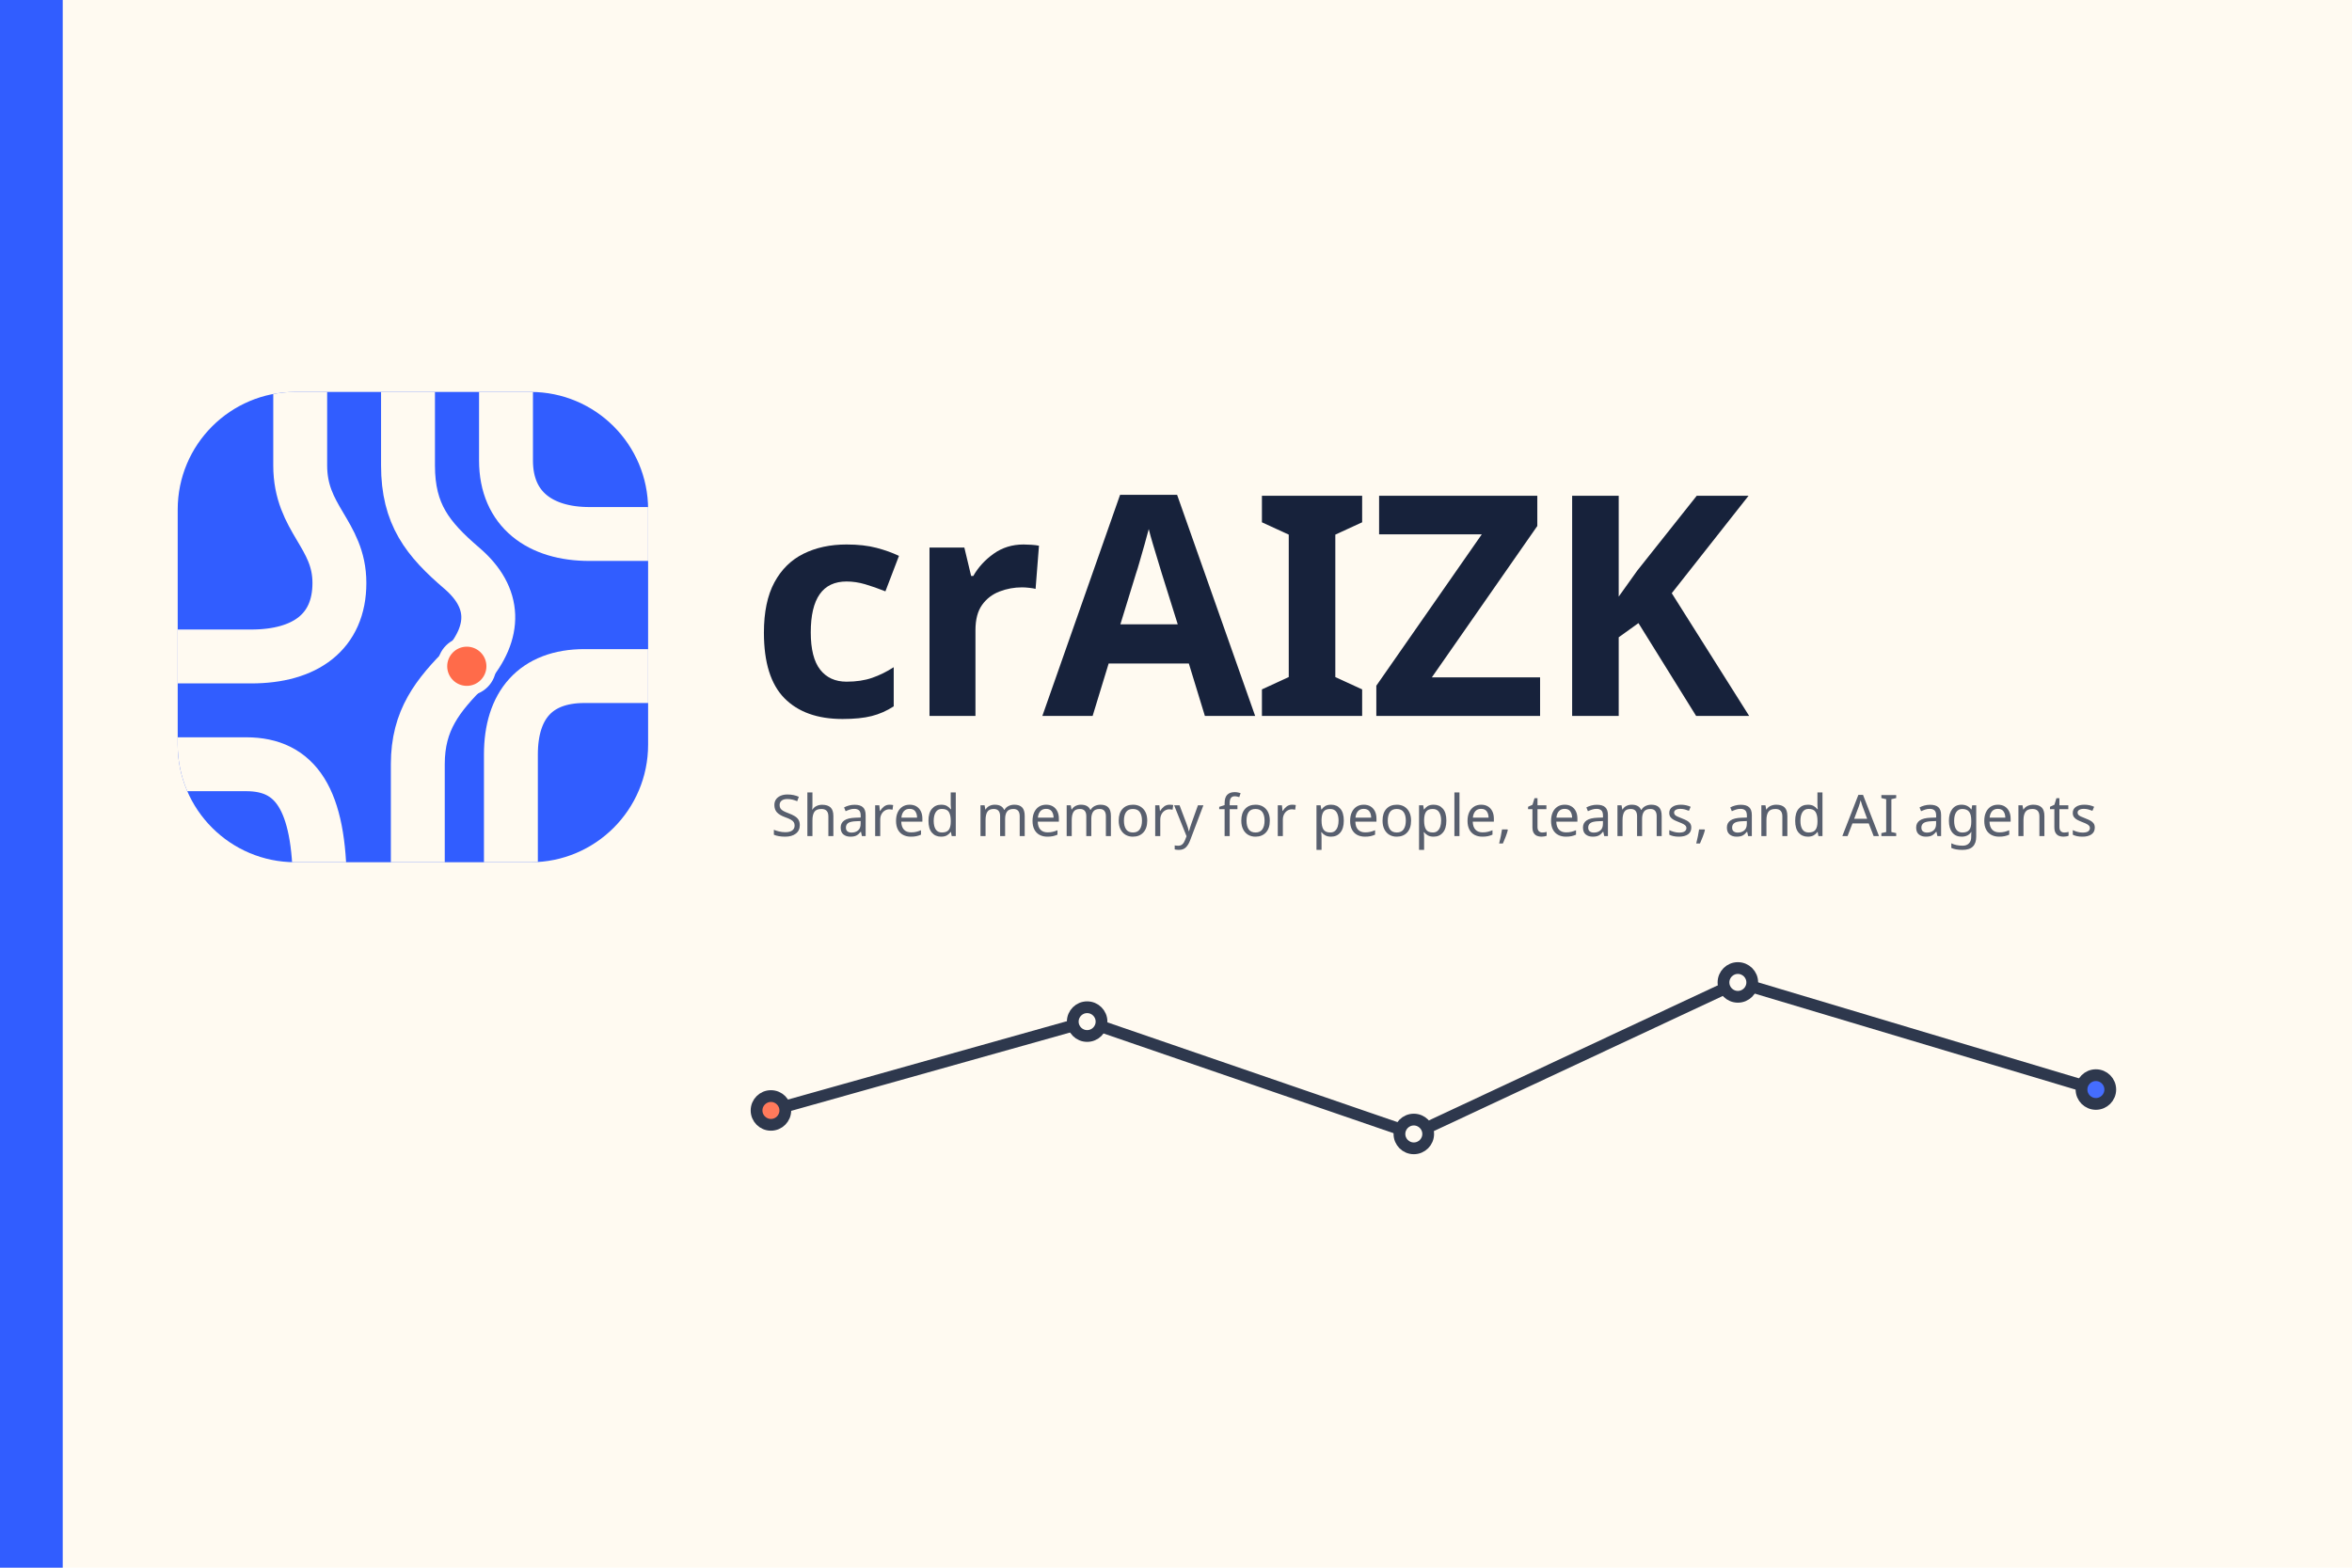
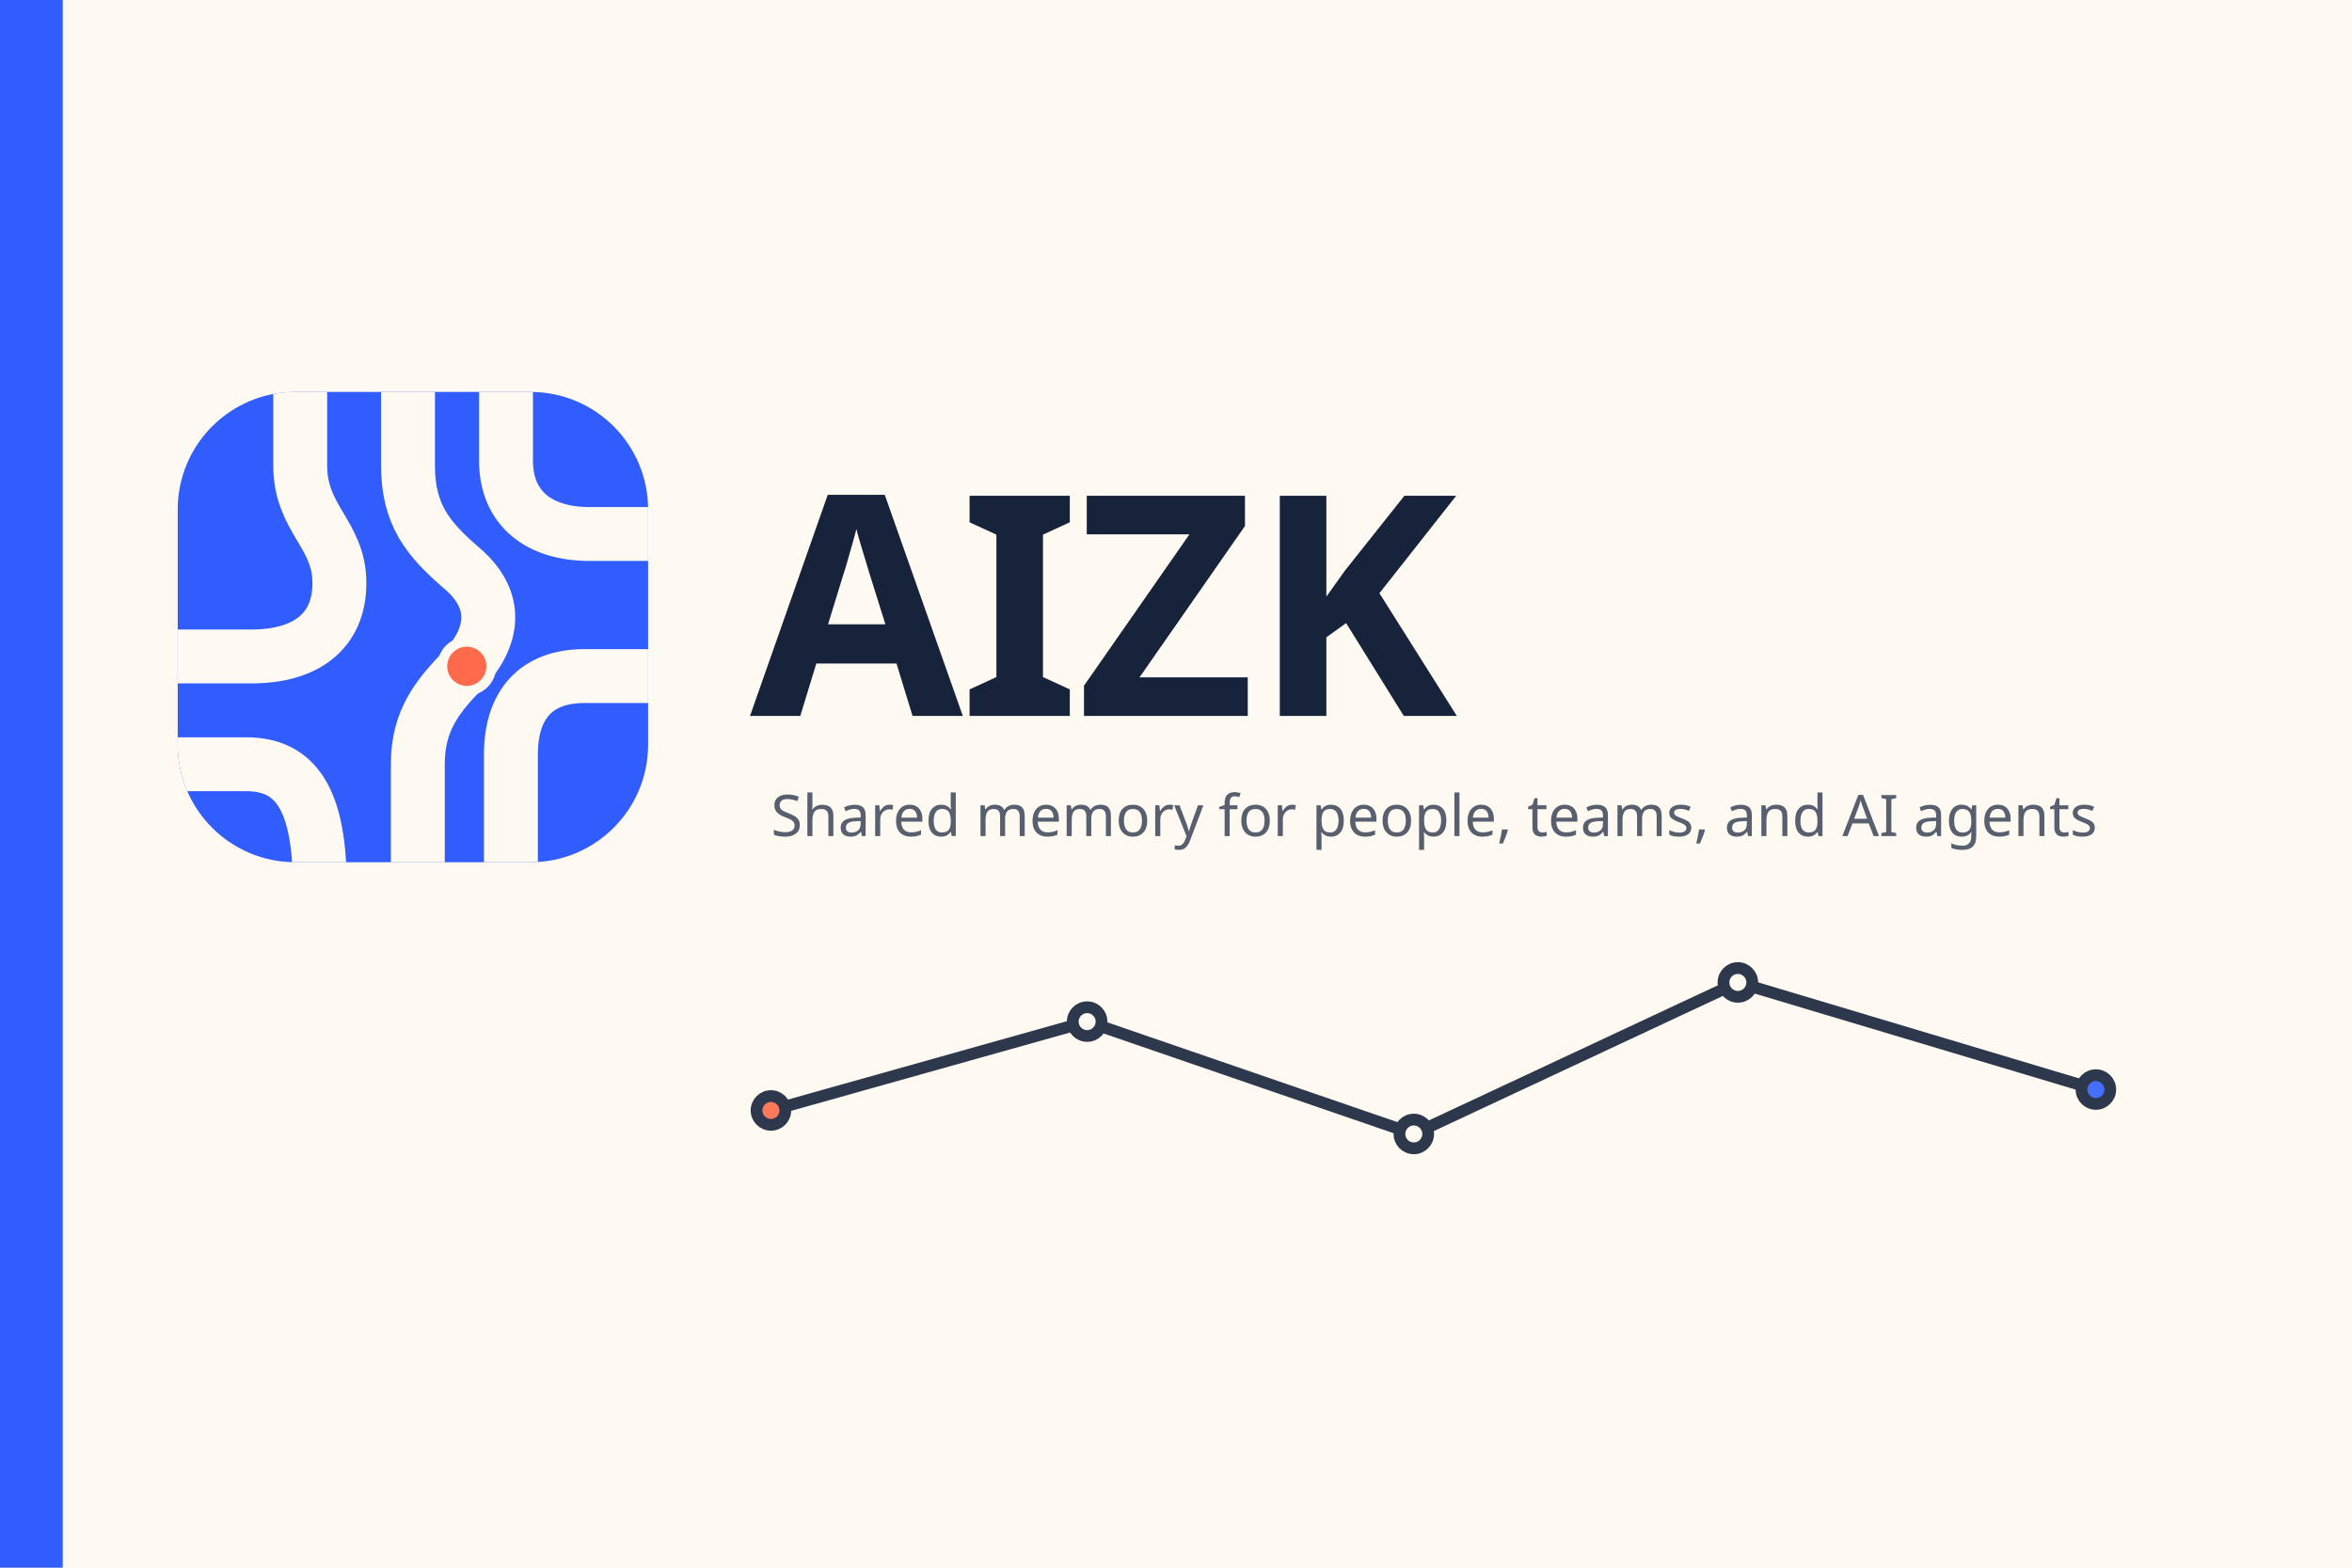
<svg xmlns="http://www.w3.org/2000/svg" width="1800" height="1200" viewBox="0 0 1800 1200" role="img" aria-labelledby="title desc">
  <rect width="1800" height="1200" fill="#fffaf1" />
  <rect x="0" y="0" width="48" height="1200" fill="#315dff" />
  <g transform="translate(136 300) scale(3.75)">
    <defs>
      <clipPath id="brain-box-clip">
        <rect width="96" height="96" rx="24" />
      </clipPath>
    </defs>
    <rect width="96" height="96" rx="24" fill="#315dff" />
    <g clip-path="url(#brain-box-clip)" fill="none" stroke="#fffaf1" stroke-width="11" stroke-linecap="round" stroke-linejoin="round">
      <path d="M25 -5V15C25 26 33 29 33 39C33 49 26 54 15 54H-5" />
      <path d="M67 -5V14C67 24 74 29 84 29H101" />
      <path d="M101 58H83C73 58 68 64 68 74V101" />
      <path d="M-5 76H14C24 76 29 83 29 101" />
      <path d="M47 -5V15C47 25 51 30 58 36C65 42 65 49 59 56C53 62 49 67 49 76V101" />
    </g>
    <circle cx="59" cy="56" r="5" fill="#ff6b4a" stroke="#fffaf1" stroke-width="2" />
  </g>
-   <text x="574" y="548" fill="#17223b" font-family="'Space Grotesk', 'Noto Sans', sans-serif" font-size="236" font-weight="700" letter-spacing="-2.36">crAIZK</text>
+   <text x="574" y="548" fill="#17223b" font-family="'Space Grotesk', 'Noto Sans', sans-serif" font-size="236" font-weight="700" letter-spacing="-2.36">AIZK</text>
  <text x="590" y="640" fill="#17223b" opacity=".72" font-family="'Space Grotesk', 'Noto Sans', sans-serif" font-size="44" font-weight="500">Shared memory for people, teams, and AI agents</text>
  <g opacity=".9">
    <polyline points="590,850 832,782 1082,868 1330,752 1604,834" fill="none" stroke="#17223b" stroke-width="9" stroke-linecap="round" stroke-linejoin="round" />
    <circle cx="590" cy="850" r="11" fill="#ff6b4a" stroke="#17223b" stroke-width="9" />
    <circle cx="832" cy="782" r="11" fill="#fffaf1" stroke="#17223b" stroke-width="9" />
    <circle cx="1082" cy="868" r="11" fill="#fffaf1" stroke="#17223b" stroke-width="9" />
    <circle cx="1330" cy="752" r="11" fill="#fffaf1" stroke="#17223b" stroke-width="9" />
    <circle cx="1604" cy="834" r="11" fill="#315dff" stroke="#17223b" stroke-width="9" />
  </g>
</svg>
